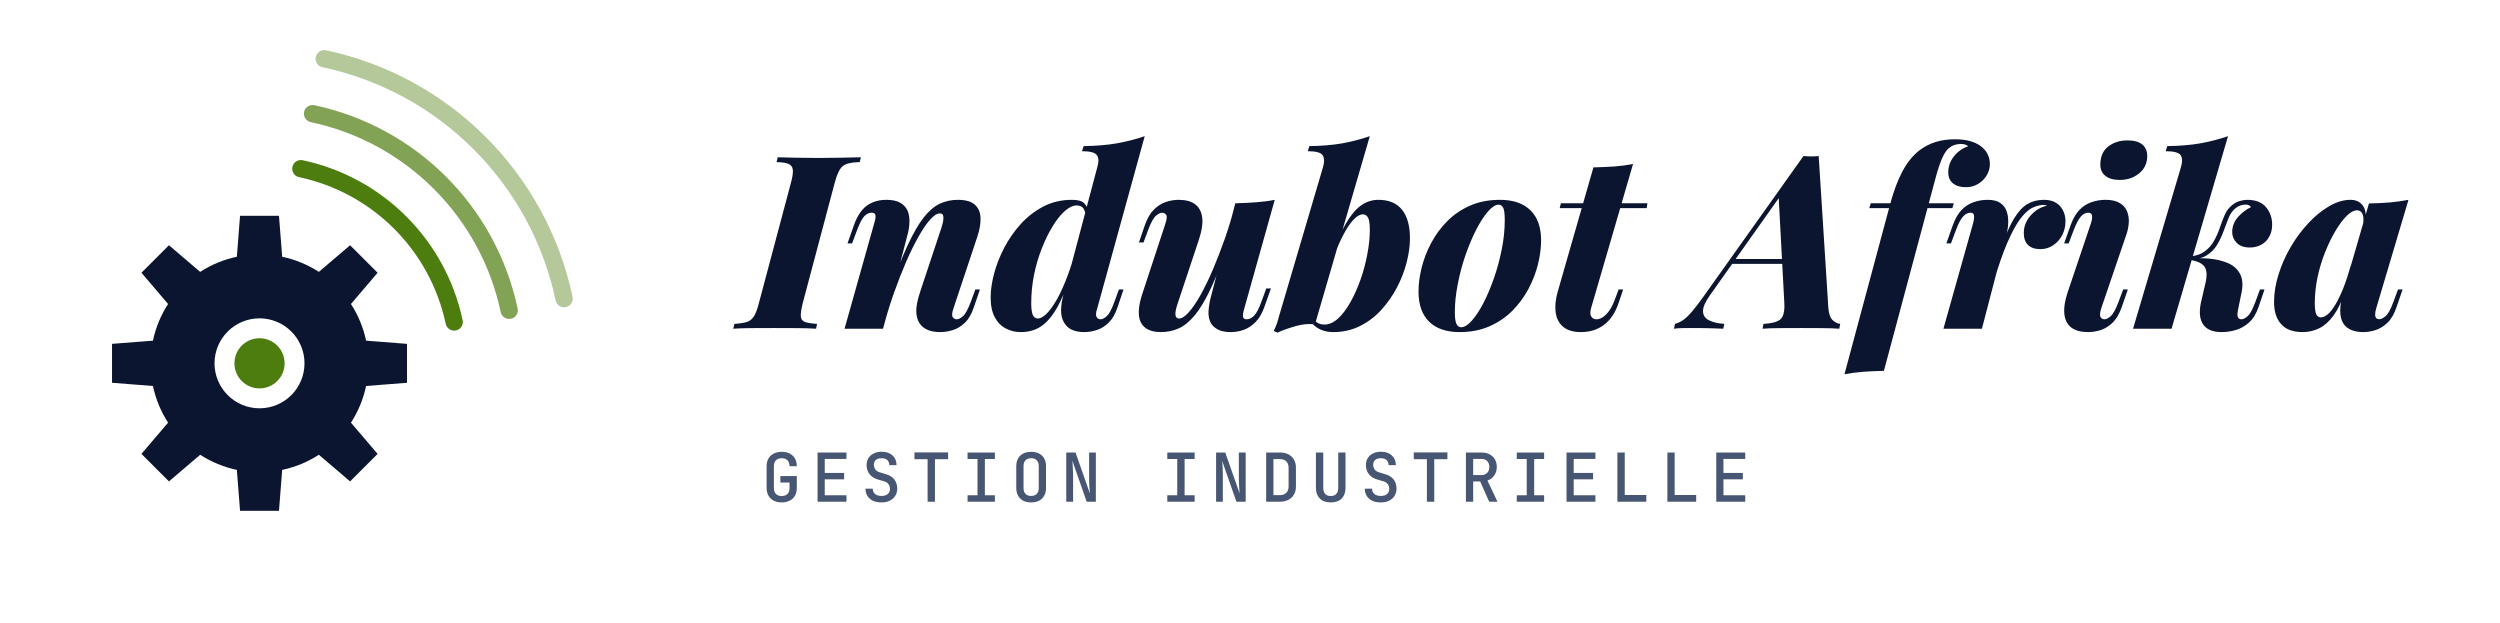
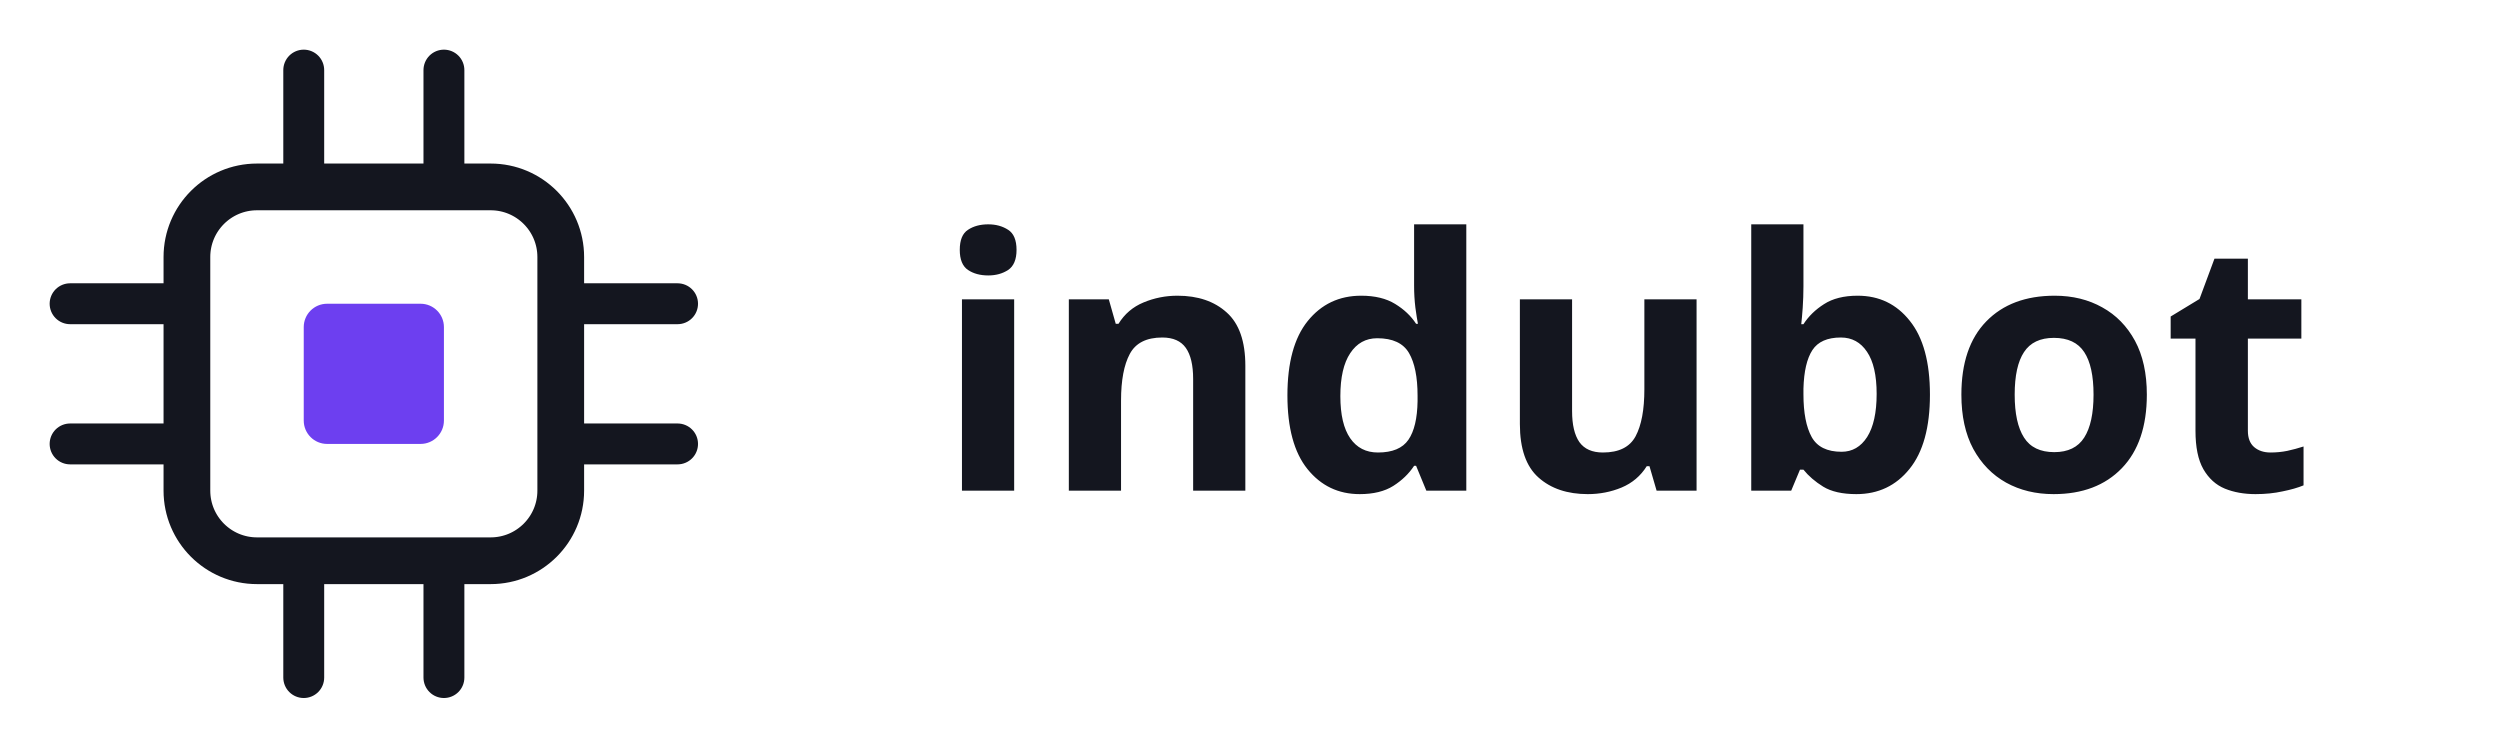
- <svg xmlns="http://www.w3.org/2000/svg" viewBox="0 0 289 72" width="578" height="144" role="img" aria-labelledby="t">
-   <g transform="translate(4 4)">
-     <path d="M23.38 25.68L23.75 20.95L28.25 20.95L28.62 25.68A12.6 12.6 0 0 1 32.86 27.43L36.47 24.35L39.65 27.53L36.57 31.14A12.6 12.6 0 0 1 38.32 35.38L43.05 35.75L43.05 40.25L38.32 40.62A12.6 12.6 0 0 1 36.57 44.86L39.65 48.47L36.47 51.65L32.86 48.57A12.6 12.6 0 0 1 28.62 50.32L28.25 55.05L23.75 55.05L23.38 50.32A12.6 12.6 0 0 1 19.14 48.57L15.53 51.65L12.35 48.47L15.43 44.86A12.6 12.6 0 0 1 13.68 40.62L8.95 40.25L8.95 35.75L13.68 35.38A12.6 12.6 0 0 1 15.43 31.14L12.35 27.53L15.53 24.35L19.14 27.43A12.6 12.6 0 0 1 23.38 25.68ZM31.2 38.0A5.2 5.2 0 1 0 20.8 38.0A5.2 5.2 0 1 0 31.2 38.0Z" fill="#0b1530" fill-rule="evenodd" />
-     <circle cx="26" cy="38" r="2.9" fill="#4d7c0f" />
-     <path d="M30.78 15.5A23 23 0 0 1 48.5 33.22" fill="none" stroke="#4d7c0f" stroke-opacity="1" stroke-width="2" stroke-linecap="round" />
-     <path d="M32.13 9.14A29.5 29.5 0 0 1 54.86 31.87" fill="none" stroke="#4d7c0f" stroke-opacity="0.7" stroke-width="2" stroke-linecap="round" />
-     <path d="M33.48 2.79A36 36 0 0 1 61.21 30.52" fill="none" stroke="#4d7c0f" stroke-opacity="0.42" stroke-width="2" stroke-linecap="round" />
+ <svg xmlns="http://www.w3.org/2000/svg" viewBox="0 0 214 64" height="64" role="img">
+   <g stroke-linecap="round" stroke-linejoin="round" fill="none">
+     <rect x="16" y="16" width="32" height="32" rx="6" stroke="#14161F" stroke-width="4" />
+     <path d="M26 6V16M38 6V16M26 48V58M38 48V58M6 26H16M6 38H16M48 26H58M48 38H58" stroke="#14161F" stroke-width="3.5" />
+     <rect x="26" y="26" width="12" height="12" rx="2" fill="#6D3FF0" />
  </g>
-   <path fill="#0b1530" d="M92.8 35.03Q92.55 36.04 92.57 36.54Q92.6 37.05 93.05 37.22Q93.5 37.38 94.45 37.44L94.34 38Q93.49 37.94 92.16 37.93Q90.82 37.92 89.44 37.92Q88.01 37.92 86.77 37.93Q85.54 37.94 84.76 38L84.9 37.44Q85.83 37.38 86.34 37.22Q86.86 37.05 87.17 36.54Q87.48 36.04 87.73 35.03L91.43 21.14Q91.71 20.11 91.65 19.62Q91.59 19.13 91.16 18.95Q90.73 18.76 89.77 18.74L89.91 18.18Q90.65 18.2 91.9 18.23Q93.15 18.26 94.59 18.26Q95.97 18.26 97.26 18.23Q98.56 18.2 99.52 18.18L99.38 18.74Q98.43 18.76 97.89 18.95Q97.36 19.13 97.07 19.62Q96.77 20.11 96.49 21.14ZM102.08 38H97.63L101.04 25.88Q101.17 25.45 101.21 25.17Q101.24 24.88 101.14 24.74Q101.04 24.59 100.75 24.59Q100.29 24.59 99.9 25.01Q99.52 25.43 99.09 26.57L98.5 28.14H97.97L98.73 25.99Q99.28 24.45 100.2 23.78Q101.13 23.1 102.47 23.1Q103.51 23.1 104.1 23.46Q104.69 23.81 104.93 24.39Q105.16 24.98 105.13 25.67Q105.11 26.35 104.94 27.02ZM102.86 33.63Q103.97 30.4 104.93 28.34Q105.89 26.28 106.79 25.13Q107.7 23.98 108.66 23.54Q109.62 23.1 110.72 23.1Q112.1 23.1 112.71 23.68Q113.33 24.25 113.35 25.22Q113.37 26.18 112.99 27.33L110.23 35.62Q109.96 36.4 110.13 36.65Q110.31 36.91 110.59 36.91Q110.9 36.91 111.31 36.56Q111.73 36.2 112.21 34.93L112.75 33.46H113.28L112.58 35.51Q112.19 36.68 111.55 37.3Q110.91 37.92 110.17 38.15Q109.42 38.39 108.7 38.39Q107.87 38.39 107.27 38.15Q106.67 37.9 106.33 37.42Q105.94 36.85 105.92 35.98Q105.91 35.12 106.36 33.76L108.82 26.35Q108.98 25.87 109.04 25.49Q109.09 25.11 109.02 24.89Q108.94 24.67 108.65 24.67Q108.16 24.67 107.52 25.39Q106.87 26.12 106.16 27.39Q105.45 28.65 104.73 30.31Q104.02 31.96 103.36 33.81Q102.7 35.66 102.2 37.55ZM126.85 35.62Q126.61 36.31 126.75 36.61Q126.89 36.91 127.22 36.91Q127.53 36.91 127.94 36.55Q128.35 36.19 128.81 34.93L129.35 33.46H129.88L129.19 35.51Q128.81 36.67 128.17 37.29Q127.54 37.91 126.8 38.15Q126.06 38.39 125.34 38.39Q123.57 38.39 122.97 37.22Q122.65 36.66 122.66 35.79Q122.67 34.93 123.02 33.76L126.85 19.32Q127.13 18.37 126.79 17.92Q126.45 17.48 125.08 17.48L125.27 16.89Q127.42 16.86 129.11 16.57Q130.8 16.27 132.33 15.74ZM119.99 36.82Q120.4 36.82 120.97 36.28Q121.54 35.73 122.19 34.59Q122.84 33.44 123.49 31.67Q124.14 29.9 124.7 27.47L124.28 30.5Q123.41 33.13 122.55 34.89Q121.7 36.65 120.63 37.52Q119.56 38.39 117.99 38.39Q117.06 38.39 116.27 37.97Q115.47 37.56 115 36.68Q114.52 35.8 114.52 34.38Q114.52 33.13 114.92 31.62Q115.32 30.11 116.1 28.62Q116.88 27.13 118.02 25.87Q119.17 24.62 120.64 23.86Q122.11 23.1 123.92 23.1Q124.93 23.1 125.32 23.48Q125.71 23.86 125.79 24.5L125.56 25.06Q125.45 24.41 125.23 24.08Q125 23.75 124.44 23.75Q123.83 23.75 123.11 24.38Q122.4 25 121.71 26.12Q121.02 27.23 120.45 28.67Q119.88 30.1 119.54 31.74Q119.21 33.38 119.21 35.06Q119.21 35.93 119.38 36.38Q119.56 36.82 119.99 36.82ZM142.01 28.13Q140.93 31.31 139.98 33.32Q139.04 35.33 138.13 36.43Q137.22 37.53 136.26 37.96Q135.3 38.39 134.2 38.39Q133.06 38.39 132.41 37.9Q131.76 37.41 131.66 36.47Q131.56 35.52 131.99 34.16L134.71 25.88Q134.99 25.06 134.8 24.82Q134.62 24.59 134.35 24.59Q134.04 24.59 133.63 24.94Q133.21 25.29 132.73 26.57L132.19 28.03H131.66L132.36 25.99Q132.78 24.81 133.42 24.2Q134.06 23.58 134.8 23.34Q135.54 23.1 136.24 23.1Q137.49 23.1 138.18 23.63Q138.86 24.16 138.98 25.19Q139.09 26.22 138.58 27.74L136.12 35.14Q135.56 36.82 136.29 36.82Q136.78 36.82 137.42 36.1Q138.07 35.37 138.79 34.09Q139.5 32.81 140.22 31.14Q140.93 29.47 141.59 27.59Q142.25 25.71 142.74 23.79ZM143.85 35.62Q143.65 36.29 143.69 36.6Q143.72 36.91 144.13 36.91Q144.59 36.91 144.99 36.47Q145.4 36.04 145.8 34.93L146.38 33.35H146.92L146.15 35.51Q145.78 36.57 145.16 37.21Q144.54 37.85 143.8 38.12Q143.06 38.39 142.27 38.39Q141.4 38.39 140.84 38.12Q140.28 37.84 139.99 37.37Q139.68 36.82 139.7 36.08Q139.73 35.35 139.94 34.47L142.8 23.5Q144.11 23.47 145.25 23.38Q146.38 23.3 147.36 23.1ZM157.55 24.78Q157.04 24.78 156.47 25.39Q155.89 26 155.33 27.07Q154.76 28.13 154.26 29.49Q153.75 30.84 153.4 32.34L153.92 29.54Q154.76 27.26 155.58 25.85Q156.4 24.43 157.32 23.76Q158.25 23.1 159.34 23.1Q161.17 23.1 162.08 24.25Q162.99 25.4 162.99 27.54Q162.99 28.85 162.61 30.33Q162.23 31.81 161.49 33.23Q160.74 34.66 159.67 35.83Q158.6 37 157.21 37.69Q155.82 38.39 154.12 38.39Q153.32 38.39 152.69 38.11Q152.05 37.83 151.72 37.4L151.92 36.99Q152.18 37.27 152.46 37.4Q152.74 37.52 153.1 37.52Q153.9 37.52 154.67 36.83Q155.43 36.13 156.1 34.95Q156.76 33.78 157.27 32.34Q157.78 30.89 158.06 29.4Q158.35 27.9 158.35 26.55Q158.35 25.52 158.14 25.15Q157.94 24.78 157.55 24.78ZM152.01 37.5Q151 37.36 149.85 37.68Q148.69 38 147.66 38.45L147.24 38.25Q147.44 37.86 147.59 37.45Q147.73 37.05 147.84 36.61L152.94 19.32Q153.21 18.37 152.88 17.92Q152.55 17.48 151.18 17.48L151.36 16.89Q153.51 16.86 155.17 16.57Q156.82 16.27 158.35 15.74ZM173.25 23.66Q172.69 23.66 172.01 24.45Q171.33 25.23 170.65 26.55Q169.98 27.86 169.41 29.49Q168.85 31.11 168.52 32.83Q168.18 34.54 168.18 36.09Q168.18 37.04 168.36 37.43Q168.54 37.83 168.92 37.83Q169.46 37.83 170.13 37.08Q170.8 36.34 171.47 35.06Q172.13 33.79 172.69 32.19Q173.25 30.59 173.6 28.84Q173.95 27.1 173.95 25.45Q173.95 24.34 173.76 24Q173.57 23.66 173.25 23.66ZM163.98 33.7Q163.98 32.41 164.34 30.95Q164.7 29.49 165.44 28.1Q166.18 26.7 167.3 25.57Q168.42 24.44 169.94 23.77Q171.47 23.1 173.39 23.1Q175.69 23.1 176.92 24.31Q178.15 25.51 178.15 27.79Q178.15 29.09 177.79 30.55Q177.43 32 176.69 33.4Q175.95 34.79 174.83 35.92Q173.71 37.05 172.18 37.72Q170.66 38.39 168.73 38.39Q166.44 38.39 165.21 37.19Q163.98 35.98 163.98 33.7ZM190.44 23.5 190.36 24.06H180.3L180.44 23.5ZM183.93 35.62Q183.75 36.28 183.95 36.59Q184.15 36.91 184.56 36.91Q185.13 36.91 185.71 36.31Q186.28 35.71 186.67 34.65L187.11 33.46H187.64L187.1 35.05Q186.55 36.69 185.44 37.54Q184.32 38.39 182.77 38.39Q181.42 38.39 180.69 37.77Q179.97 37.14 179.83 36.09Q179.7 35.04 180.06 33.76L184.2 19.35Q185.56 19.32 186.66 19.24Q187.75 19.16 188.78 18.96ZM197.65 34.16Q196.84 35.3 196.87 36Q196.89 36.7 197.57 37.03Q198.25 37.37 199.33 37.44L199.21 38Q197.89 37.94 197.03 37.93Q196.16 37.92 195.39 37.92Q194.78 37.92 194.37 37.93Q193.96 37.94 193.51 38L193.63 37.44Q194.16 37.29 194.61 36.97Q195.07 36.64 195.61 36Q196.16 35.35 196.92 34.29L208.48 18.04Q208.9 18.08 209.38 18.08Q209.86 18.08 210.24 18.04L211.36 35.65Q211.45 36.66 211.88 37.03Q212.31 37.41 212.73 37.44L212.62 38Q211.86 37.94 210.59 37.93Q209.33 37.92 208.23 37.92Q206.88 37.92 205.67 37.93Q204.46 37.94 203.75 38L203.86 37.44Q205.2 37.38 205.77 36.95Q206.34 36.52 206.27 35.09L205.6 22.51L206.83 21.2ZM200.39 29.94H208.56L208.34 30.5H199.88ZM216.09 24.06 216.26 23.5H225.86L225.69 24.06ZM226.69 16.64Q226.27 16.64 225.93 16.76Q225.58 16.88 225.27 17.14Q224.97 17.41 224.7 17.9Q224.44 18.38 224.21 19.06Q223.97 19.74 223.74 20.62L217.78 42.87Q216.44 42.9 215.35 42.98Q214.27 43.07 213.22 43.26L218.44 23.83Q219.07 21.41 219.91 19.83Q220.75 18.25 221.9 17.37Q222.75 16.73 223.77 16.41Q224.8 16.1 225.98 16.1Q227.9 16.1 228.97 16.89Q230.03 17.68 230.03 19.01Q230.03 19.62 229.68 20.24Q229.33 20.85 228.7 21.24Q228.08 21.64 227.24 21.64Q226.3 21.64 225.76 21.19Q225.22 20.75 225.22 19.92Q225.22 18.93 225.84 18.12Q226.45 17.3 227.53 16.9Q227.38 16.79 227.17 16.71Q226.96 16.64 226.69 16.64ZM229.11 38H224.66L228.07 25.88Q228.26 25.17 228.19 24.88Q228.13 24.59 227.79 24.59Q227.33 24.59 226.94 25.02Q226.54 25.45 226.12 26.57L225.53 28.14H225L225.76 25.99Q226.16 24.9 226.76 24.27Q227.36 23.65 228.13 23.38Q228.91 23.1 229.78 23.1Q230.71 23.1 231.23 23.46Q231.75 23.81 231.96 24.4Q232.17 24.99 232.15 25.67Q232.14 26.36 231.97 27.02ZM236.26 23.69Q235.71 23.69 235.09 23.95Q234.47 24.2 233.8 24.98Q233.13 25.75 232.4 27.28Q231.66 28.8 230.85 31.34Q230.04 33.88 229.18 37.66L229.79 33.81Q230.64 30.64 231.36 28.58Q232.08 26.51 232.8 25.3Q233.52 24.1 234.35 23.6Q235.19 23.1 236.27 23.1Q237.48 23.1 238.13 23.82Q238.77 24.54 238.77 25.6Q238.77 26.45 238.39 27.18Q238.01 27.91 237.35 28.35Q236.7 28.8 235.85 28.8Q234.93 28.8 234.44 28.32Q233.95 27.84 233.95 26.92Q233.95 26.16 234.32 25.5Q234.69 24.85 235.3 24.39Q235.92 23.92 236.64 23.78Q236.56 23.75 236.47 23.72Q236.38 23.69 236.26 23.69ZM242.8 18.96Q242.83 17.6 243.73 16.92Q244.64 16.23 245.94 16.23Q247.07 16.23 247.66 16.71Q248.24 17.2 248.22 18.11Q248.19 19.31 247.27 20.05Q246.36 20.8 245.05 20.8Q243.94 20.8 243.36 20.31Q242.77 19.82 242.8 18.96ZM241.69 25.88Q242.12 24.59 241.41 24.59Q240.94 24.59 240.55 25.03Q240.16 25.47 239.73 26.57L239.14 28.14H238.61L239.38 25.99Q239.78 24.9 240.38 24.27Q240.97 23.65 241.76 23.38Q242.54 23.1 243.41 23.1Q244.44 23.1 245.04 23.47Q245.64 23.83 245.88 24.41Q246.12 24.99 246.09 25.67Q246.06 26.36 245.84 27.02L242.91 35.62Q242.68 36.34 242.81 36.63Q242.94 36.91 243.27 36.91Q243.58 36.91 244 36.55Q244.41 36.19 244.89 34.93L245.44 33.46H245.98L245.27 35.51Q244.86 36.67 244.23 37.29Q243.6 37.9 242.86 38.15Q242.11 38.39 241.38 38.39Q240.15 38.39 239.45 37.87Q238.75 37.34 238.64 36.3Q238.53 35.26 239.03 33.76ZM251.03 38H246.58L252.12 19.32Q252.4 18.37 252.07 17.92Q251.73 17.48 250.35 17.48L250.54 16.89Q252.69 16.86 254.36 16.57Q256.03 16.27 257.56 15.74ZM258.73 35.74Q258.59 36.42 258.7 36.66Q258.82 36.91 259.11 36.91Q259.42 36.91 259.83 36.55Q260.24 36.19 260.71 34.93L261.25 33.46H261.78L261.08 35.51Q260.68 36.67 259.98 37.29Q259.28 37.91 258.46 38.15Q257.64 38.39 256.83 38.39Q255.29 38.39 254.68 37.5Q254.08 36.62 254.43 34.97L254.91 32.9Q255.29 31.43 254.82 30.8Q254.35 30.16 252.76 29.99V29.88Q254.04 29.8 255.3 29.89Q256.55 29.99 257.52 30.4Q258.49 30.81 258.94 31.65Q259.4 32.5 259.11 33.88ZM259.64 23.65Q259.26 23.65 258.97 23.76Q258.68 23.87 258.41 24.08Q257.92 24.48 257.62 25.21Q257.33 25.93 257.03 26.76Q256.73 27.58 256.29 28.31Q255.85 29.05 255.09 29.52Q254.34 29.99 253.09 29.96L252.81 29.99L252.87 29.68Q254.08 29.6 254.79 29.11Q255.49 28.63 255.9 27.91Q256.31 27.2 256.58 26.41Q256.85 25.62 257.15 24.91Q257.44 24.2 257.99 23.75Q258.42 23.38 258.91 23.24Q259.39 23.1 259.76 23.1Q261.25 23.1 261.96 23.96Q262.67 24.82 262.66 25.99Q262.66 26.77 262.32 27.37Q261.99 27.97 261.4 28.29Q260.82 28.61 260.08 28.61Q259.08 28.61 258.56 28.07Q258.04 27.54 258.04 26.82Q258.05 25.83 258.72 25.08Q259.38 24.34 260.22 23.94Q260.12 23.8 259.96 23.73Q259.81 23.65 259.64 23.65ZM268.3 36.69Q268.66 36.69 269.08 36.34Q269.5 35.99 269.94 35.26Q270.39 34.53 270.86 33.38Q271.32 32.23 271.77 30.6L271.09 33.64Q270.52 35.42 269.76 36.47Q269 37.51 268.1 37.95Q267.19 38.39 266.19 38.39Q264.51 38.39 263.7 37.47Q262.88 36.56 262.88 34.91Q262.88 33.35 263.41 31.69Q263.93 30.03 264.84 28.49Q265.75 26.96 266.89 25.75Q268.03 24.54 269.28 23.82Q270.53 23.1 271.72 23.1Q272.64 23.1 273.13 23.75Q273.63 24.39 273.45 25.88L273.15 26.04Q273.3 25.19 273.11 24.75Q272.92 24.31 272.47 24.31Q271.94 24.31 271.3 24.93Q270.66 25.56 270.01 26.64Q269.36 27.72 268.8 29.11Q268.24 30.5 267.91 32.03Q267.59 33.56 267.59 35.07Q267.59 35.94 267.75 36.31Q267.92 36.69 268.3 36.69ZM273.85 23.52Q275.22 23.49 276.3 23.4Q277.39 23.3 278.42 23.1L274.7 35.61Q274.57 36.02 274.57 36.32Q274.56 36.61 274.68 36.76Q274.8 36.9 275.05 36.9Q275.36 36.9 275.78 36.54Q276.2 36.19 276.67 34.92L277.21 33.46H277.74L277.04 35.5Q276.65 36.67 276.01 37.29Q275.38 37.9 274.64 38.15Q273.91 38.39 273.19 38.39Q271.61 38.39 270.93 37.46Q270.53 36.86 270.53 35.93Q270.53 35 270.88 33.75Z" />
-   <path fill="#475673" d="M90.37 58.08Q89.84 58.08 89.45 57.88Q89.05 57.68 88.84 57.3Q88.62 56.93 88.62 56.42V53.89Q88.62 53.37 88.84 53Q89.05 52.63 89.45 52.43Q89.84 52.23 90.37 52.23Q90.9 52.23 91.29 52.43Q91.68 52.64 91.9 53.01Q92.11 53.38 92.11 53.89H91.27Q91.27 53.45 91.03 53.21Q90.8 52.97 90.37 52.97Q89.94 52.97 89.7 53.21Q89.46 53.44 89.46 53.88V56.42Q89.46 56.86 89.7 57.1Q89.94 57.34 90.37 57.34Q90.8 57.34 91.03 57.1Q91.27 56.86 91.27 56.42V55.78H90.21V55.03H92.11V56.42Q92.11 56.92 91.9 57.3Q91.68 57.67 91.29 57.87Q90.9 58.08 90.37 58.08ZM94.51 58V52.31H97.85V53.05H95.34V54.67H97.58V55.41H95.34V57.25H97.85V58ZM101.91 58.08Q101.33 58.08 100.92 57.89Q100.5 57.69 100.28 57.34Q100.05 56.98 100.05 56.49H100.89Q100.89 56.88 101.16 57.11Q101.43 57.33 101.91 57.33Q102.37 57.33 102.62 57.11Q102.88 56.89 102.88 56.51Q102.88 56.19 102.7 55.96Q102.53 55.72 102.2 55.64L101.49 55.43Q100.86 55.25 100.52 54.81Q100.18 54.38 100.18 53.78Q100.18 53.31 100.39 52.96Q100.61 52.61 101 52.42Q101.38 52.22 101.91 52.22Q102.7 52.22 103.17 52.64Q103.64 53.07 103.64 53.77H102.8Q102.8 53.4 102.57 53.18Q102.33 52.97 101.9 52.97Q101.48 52.97 101.25 53.17Q101.02 53.37 101.02 53.72Q101.02 54.04 101.2 54.28Q101.37 54.51 101.7 54.6L102.42 54.82Q103.05 55 103.39 55.43Q103.72 55.87 103.72 56.48Q103.72 56.96 103.49 57.32Q103.27 57.68 102.86 57.88Q102.45 58.08 101.91 58.08ZM107.23 58V53.08H105.71V52.3H109.6V53.08H108.08V58ZM111.85 58V57.25H113V53.06H111.85V52.31H115.01V53.06H113.85V57.25H115.01V58ZM119.2 58.08Q118.67 58.08 118.28 57.88Q117.9 57.68 117.69 57.3Q117.48 56.93 117.48 56.42V53.89Q117.48 53.37 117.69 53Q117.9 52.63 118.28 52.43Q118.67 52.23 119.2 52.23Q119.73 52.23 120.12 52.43Q120.5 52.63 120.71 53Q120.92 53.37 120.92 53.88V56.42Q120.92 56.93 120.71 57.3Q120.5 57.68 120.12 57.88Q119.73 58.08 119.2 58.08ZM119.2 57.33Q119.63 57.33 119.85 57.09Q120.08 56.86 120.08 56.42V53.89Q120.08 53.45 119.85 53.21Q119.63 52.97 119.2 52.97Q118.78 52.97 118.55 53.21Q118.32 53.45 118.32 53.89V56.42Q118.32 56.86 118.55 57.09Q118.78 57.33 119.2 57.33ZM123.26 58V52.31H124.33L125.99 57.04Q125.97 56.82 125.95 56.5Q125.92 56.19 125.91 55.86Q125.9 55.52 125.9 55.25V52.31H126.68V58H125.62L123.97 53.27Q123.98 53.47 124 53.77Q124.02 54.08 124.03 54.4Q124.05 54.73 124.05 55.01V58ZM134.94 58V57.25H136.09V53.06H134.94V52.31H138.1V53.06H136.94V57.25H138.1V58ZM140.58 58V52.31H141.64L143.3 57.04Q143.29 56.82 143.26 56.5Q143.24 56.19 143.23 55.86Q143.21 55.52 143.21 55.25V52.31H144V58H142.93L141.28 53.27Q141.3 53.47 141.32 53.77Q141.34 54.08 141.35 54.4Q141.36 54.73 141.36 55.01V58ZM146.37 58V52.31H147.96Q148.52 52.31 148.94 52.52Q149.35 52.74 149.58 53.13Q149.81 53.52 149.81 54.05V56.25Q149.81 56.78 149.58 57.17Q149.35 57.57 148.94 57.78Q148.52 58 147.96 58ZM147.21 57.24H147.96Q148.42 57.24 148.69 56.97Q148.96 56.71 148.96 56.25V54.05Q148.96 53.6 148.69 53.33Q148.42 53.07 147.96 53.07H147.21ZM153.83 58.08Q153.02 58.08 152.57 57.63Q152.12 57.18 152.12 56.41V52.31H152.97V56.4Q152.97 56.84 153.18 57.09Q153.4 57.34 153.83 57.34Q154.26 57.34 154.48 57.09Q154.7 56.84 154.7 56.4V52.31H155.54V56.41Q155.54 57.18 155.1 57.63Q154.65 58.08 153.83 58.08ZM159.63 58.08Q159.05 58.08 158.64 57.89Q158.22 57.69 158 57.34Q157.77 56.98 157.77 56.49H158.61Q158.61 56.88 158.88 57.11Q159.15 57.33 159.63 57.33Q160.09 57.33 160.34 57.11Q160.6 56.89 160.6 56.51Q160.6 56.19 160.42 55.96Q160.25 55.72 159.92 55.64L159.21 55.43Q158.58 55.25 158.24 54.81Q157.9 54.38 157.9 53.78Q157.9 53.31 158.11 52.96Q158.33 52.61 158.72 52.42Q159.1 52.22 159.63 52.22Q160.42 52.22 160.89 52.64Q161.36 53.07 161.36 53.77H160.52Q160.52 53.4 160.29 53.18Q160.05 52.97 159.62 52.97Q159.2 52.97 158.97 53.17Q158.74 53.37 158.74 53.72Q158.74 54.04 158.92 54.28Q159.09 54.51 159.42 54.6L160.14 54.82Q160.77 55 161.11 55.43Q161.44 55.87 161.44 56.48Q161.44 56.96 161.21 57.32Q160.99 57.68 160.58 57.88Q160.17 58.08 159.63 58.08ZM164.95 58V53.08H163.43V52.3H167.32V53.08H165.8V58ZM169.46 58V52.31H171.25Q171.78 52.31 172.18 52.51Q172.59 52.72 172.81 53.1Q173.03 53.47 173.03 53.97Q173.03 54.54 172.74 54.96Q172.45 55.38 171.95 55.55L173.11 58H172.15L171.11 55.66H170.3V58ZM170.3 54.92H171.25Q171.67 54.92 171.92 54.66Q172.17 54.41 172.17 53.99Q172.17 53.56 171.92 53.3Q171.67 53.05 171.25 53.05H170.3ZM175.34 58V57.25H176.49V53.06H175.34V52.31H178.5V53.06H177.35V57.25H178.5V58ZM181.09 58V52.31H184.43V53.05H181.92V54.67H184.16V55.41H181.92V57.25H184.43V58ZM186.97 58V52.31H187.82V57.22H190.31V58ZM192.75 58V52.31H193.59V57.22H196.08V58ZM198.4 58V52.31H201.75V53.05H199.23V54.67H201.47V55.41H199.23V57.25H201.75V58Z" />
+   <text x="80" y="42" font-size="30" fill="#14161F">
+     <tspan font-family="'Chakra Petch', sans-serif" font-weight="600">indubot</tspan>
+   </text>
</svg>
